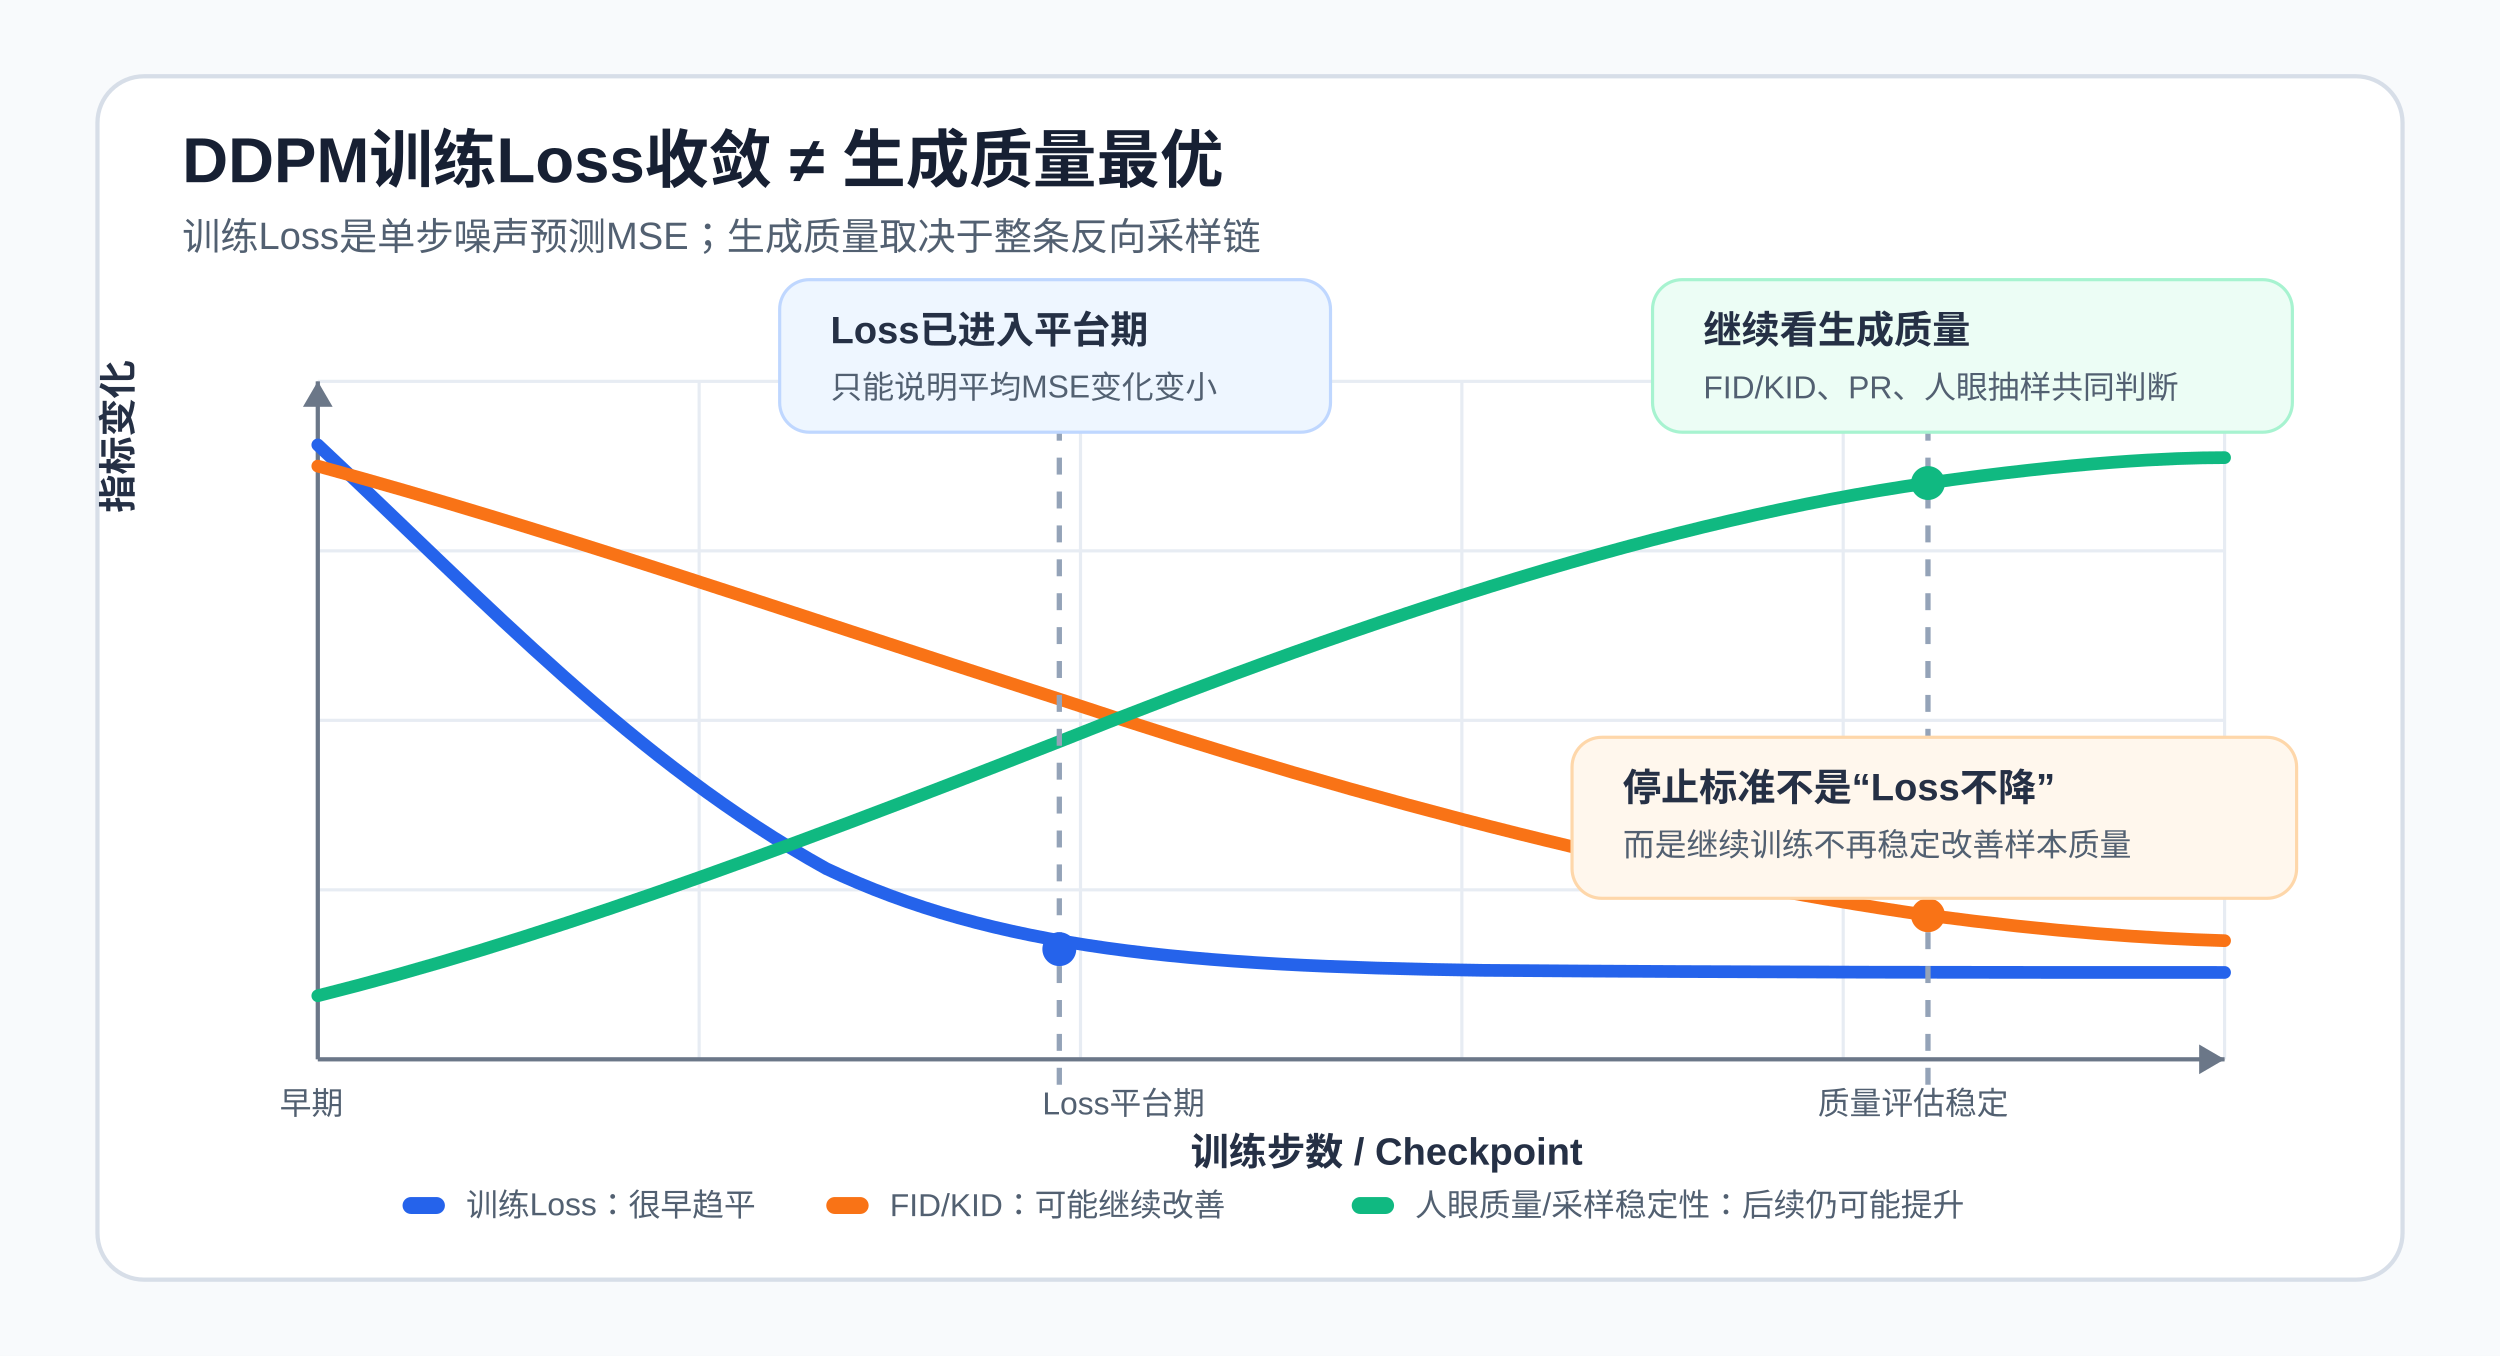
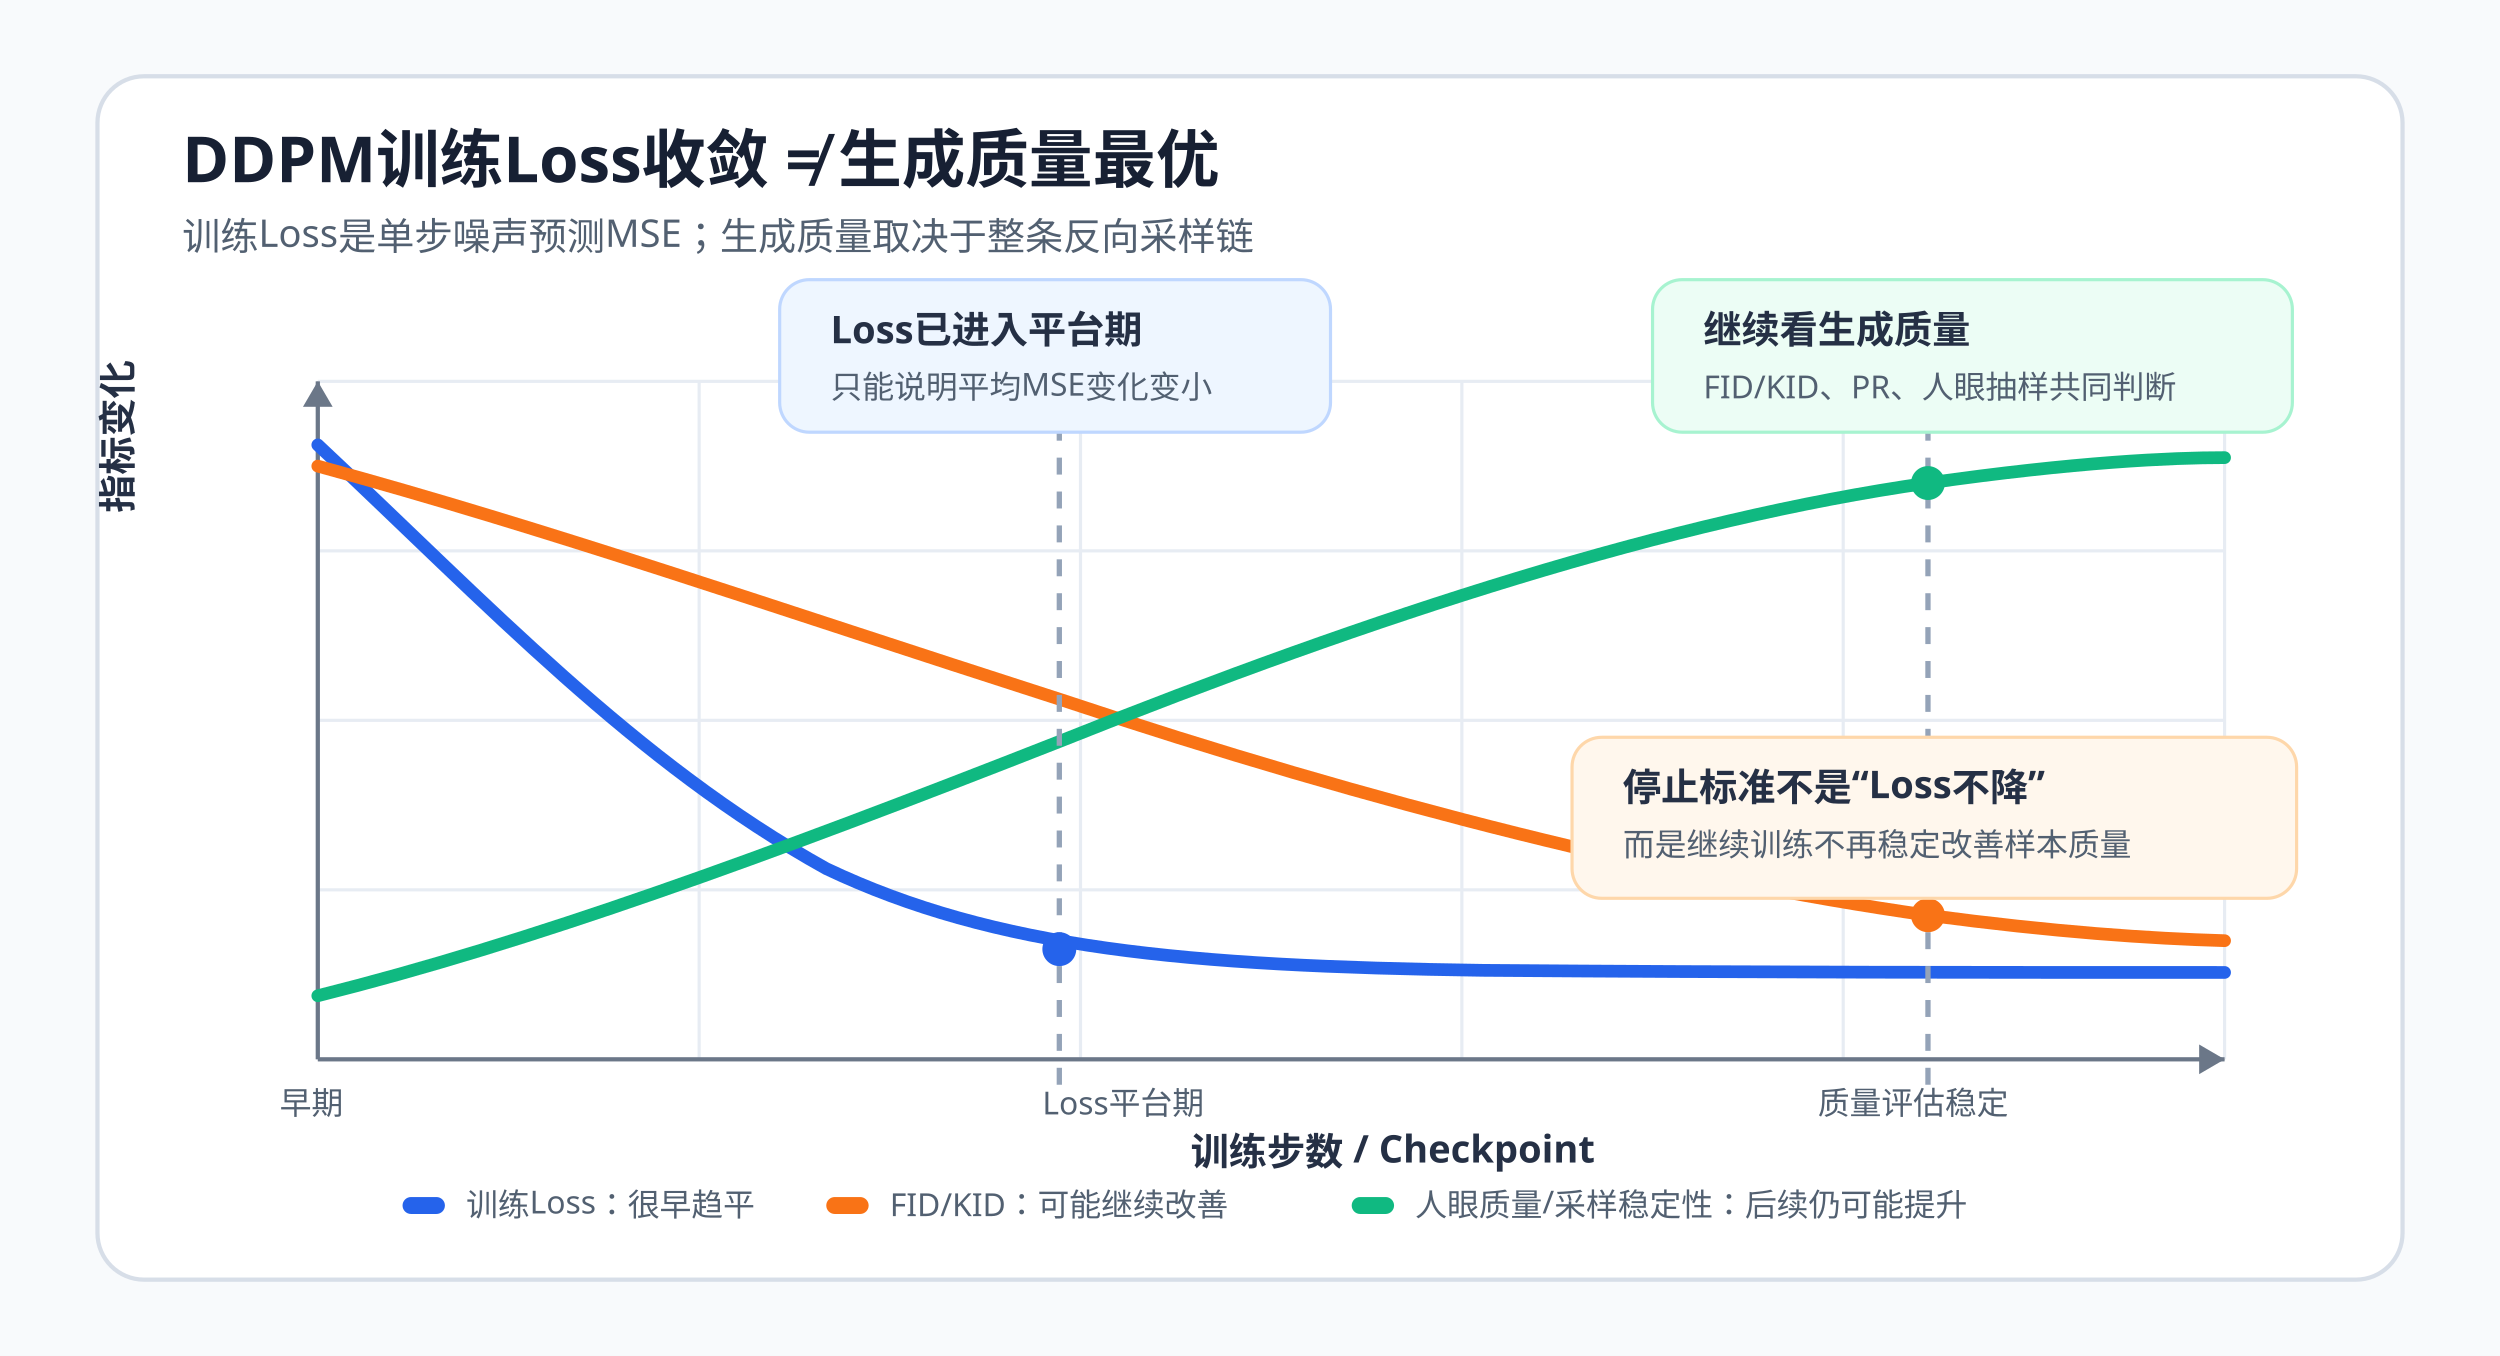
<svg xmlns="http://www.w3.org/2000/svg" width="1180" height="640" viewBox="0 0 1180 640">
  <defs>
    <style>
      .bg { fill: #f8fafc; }
      .panel { fill: #ffffff; stroke: #d7dee8; stroke-width: 2; }
-       .title { font: 700 30px Arial, "Microsoft YaHei", sans-serif; fill: #172033; }
-       .subtitle { font: 400 18px Arial, "Microsoft YaHei", sans-serif; fill: #526071; }
+       .title { font: 700 30px "PingFang SC", "Hiragino Sans GB", "Microsoft YaHei", sans-serif; fill: #172033; }
+       .subtitle { font: 400 18px "PingFang SC", "Hiragino Sans GB", "Microsoft YaHei", sans-serif; fill: #526071; }
      .axis { stroke: #6b7788; stroke-width: 2; }
      .grid { stroke: #e7ecf3; stroke-width: 1.5; }
-       .label { font: 600 18px Arial, "Microsoft YaHei", sans-serif; fill: #253045; }
-       .small { font: 400 15px Arial, "Microsoft YaHei", sans-serif; fill: #526071; }
+       .label { font: 600 18px "PingFang SC", "Hiragino Sans GB", "Microsoft YaHei", sans-serif; fill: #253045; }
+       .small { font: 400 15px "PingFang SC", "Hiragino Sans GB", "Microsoft YaHei", sans-serif; fill: #526071; }
      .loss { fill: none; stroke: #2563eb; stroke-width: 6; stroke-linecap: round; stroke-linejoin: round; }
      .fid { fill: none; stroke: #f97316; stroke-width: 6; stroke-linecap: round; stroke-linejoin: round; }
      .quality { fill: none; stroke: #10b981; stroke-width: 6; stroke-linecap: round; stroke-linejoin: round; }
      .dash { stroke: #94a3b8; stroke-width: 2.5; stroke-dasharray: 8 8; }
      .note { fill: #eef6ff; stroke: #bfd7ff; stroke-width: 1.5; }
      .warn { fill: #fff7ed; stroke: #fed7aa; stroke-width: 1.5; }
      .good { fill: #ecfdf5; stroke: #a7f3d0; stroke-width: 1.5; }
      .dot-loss { fill: #2563eb; }
      .dot-fid { fill: #f97316; }
      .dot-quality { fill: #10b981; }
    </style>
  </defs>
  <rect class="bg" x="0" y="0" width="1180" height="640" />
  <rect class="panel" x="46" y="36" width="1088" height="568" rx="22" />
  <text class="title" x="86" y="86">DDPM训练Loss收敛 ≠ 生成质量最优</text>
  <text class="subtitle" x="86" y="118">训练Loss是单步噪声预测MSE；生成质量取决于整条反向采样链</text>
  <line class="grid" x1="150" y1="180" x2="150" y2="500" />
  <line class="grid" x1="330" y1="180" x2="330" y2="500" />
  <line class="grid" x1="510" y1="180" x2="510" y2="500" />
  <line class="grid" x1="690" y1="180" x2="690" y2="500" />
  <line class="grid" x1="870" y1="180" x2="870" y2="500" />
  <line class="grid" x1="1050" y1="180" x2="1050" y2="500" />
  <line class="grid" x1="150" y1="180" x2="1050" y2="180" />
  <line class="grid" x1="150" y1="260" x2="1050" y2="260" />
  <line class="grid" x1="150" y1="340" x2="1050" y2="340" />
  <line class="grid" x1="150" y1="420" x2="1050" y2="420" />
  <line class="grid" x1="150" y1="500" x2="1050" y2="500" />
  <line class="axis" x1="150" y1="500" x2="1050" y2="500" />
  <line class="axis" x1="150" y1="180" x2="150" y2="500" />
  <polygon points="1050,500 1038,493 1038,507" fill="#6b7788" />
  <polygon points="150,180 143,192 157,192" fill="#6b7788" />
  <text class="label" x="562" y="550">训练步数 / Checkpoint</text>
  <text class="label" x="62" y="242" transform="rotate(-90 62 242)">指标变化</text>
  <text class="small" x="132" y="526">早期</text>
  <text class="small" x="492" y="526">Loss平台期</text>
  <text class="small" x="858" y="526">质量评估稳定</text>
  <path class="loss" d="M150 210 C230 285, 300 360, 390 410 C470 448, 560 456, 700 458 C830 459, 940 459, 1050 459" />
  <path class="fid" d="M150 220 C260 250, 360 285, 500 330 C650 380, 790 415, 910 432 C970 440, 1015 443, 1050 444" />
  <path class="quality" d="M150 470 C250 445, 360 405, 500 350 C650 290, 790 245, 910 228 C980 218, 1025 216, 1050 216" />
  <line class="dash" x1="500" y1="168" x2="500" y2="515" />
  <line class="dash" x1="910" y1="168" x2="910" y2="515" />
  <circle class="dot-loss" cx="500" cy="448" r="8" />
  <circle class="dot-fid" cx="910" cy="432" r="8" />
  <circle class="dot-quality" cx="910" cy="228" r="8" />
  <rect class="note" x="368" y="132" width="260" height="72" rx="14" />
  <text class="label" x="392" y="162">Loss已进入平台期</text>
  <text class="small" x="392" y="188">只能说明平均MSE变化变小</text>
  <rect class="good" x="780" y="132" width="302" height="72" rx="14" />
  <text class="label" x="804" y="162">继续看生成质量</text>
  <text class="small" x="804" y="188">FID/KID、PR、人眼抽样共同判断</text>
  <rect class="warn" x="742" y="348" width="342" height="76" rx="14" />
  <text class="label" x="766" y="378">停止标准不是“Loss不降”</text>
  <text class="small" x="766" y="404">而是继续训练不再稳定改善样本质量</text>
  <rect x="190" y="565" width="20" height="8" rx="4" fill="#2563eb" />
  <text class="small" x="220" y="574">训练Loss：很早趋平</text>
  <rect x="390" y="565" width="20" height="8" rx="4" fill="#f97316" />
  <text class="small" x="420" y="574">FID/KID：可能继续改善</text>
  <rect x="638" y="565" width="20" height="8" rx="4" fill="#10b981" />
  <text class="small" x="668" y="574">人眼质量/采样稳定性：后续仍可能提升</text>
</svg>
